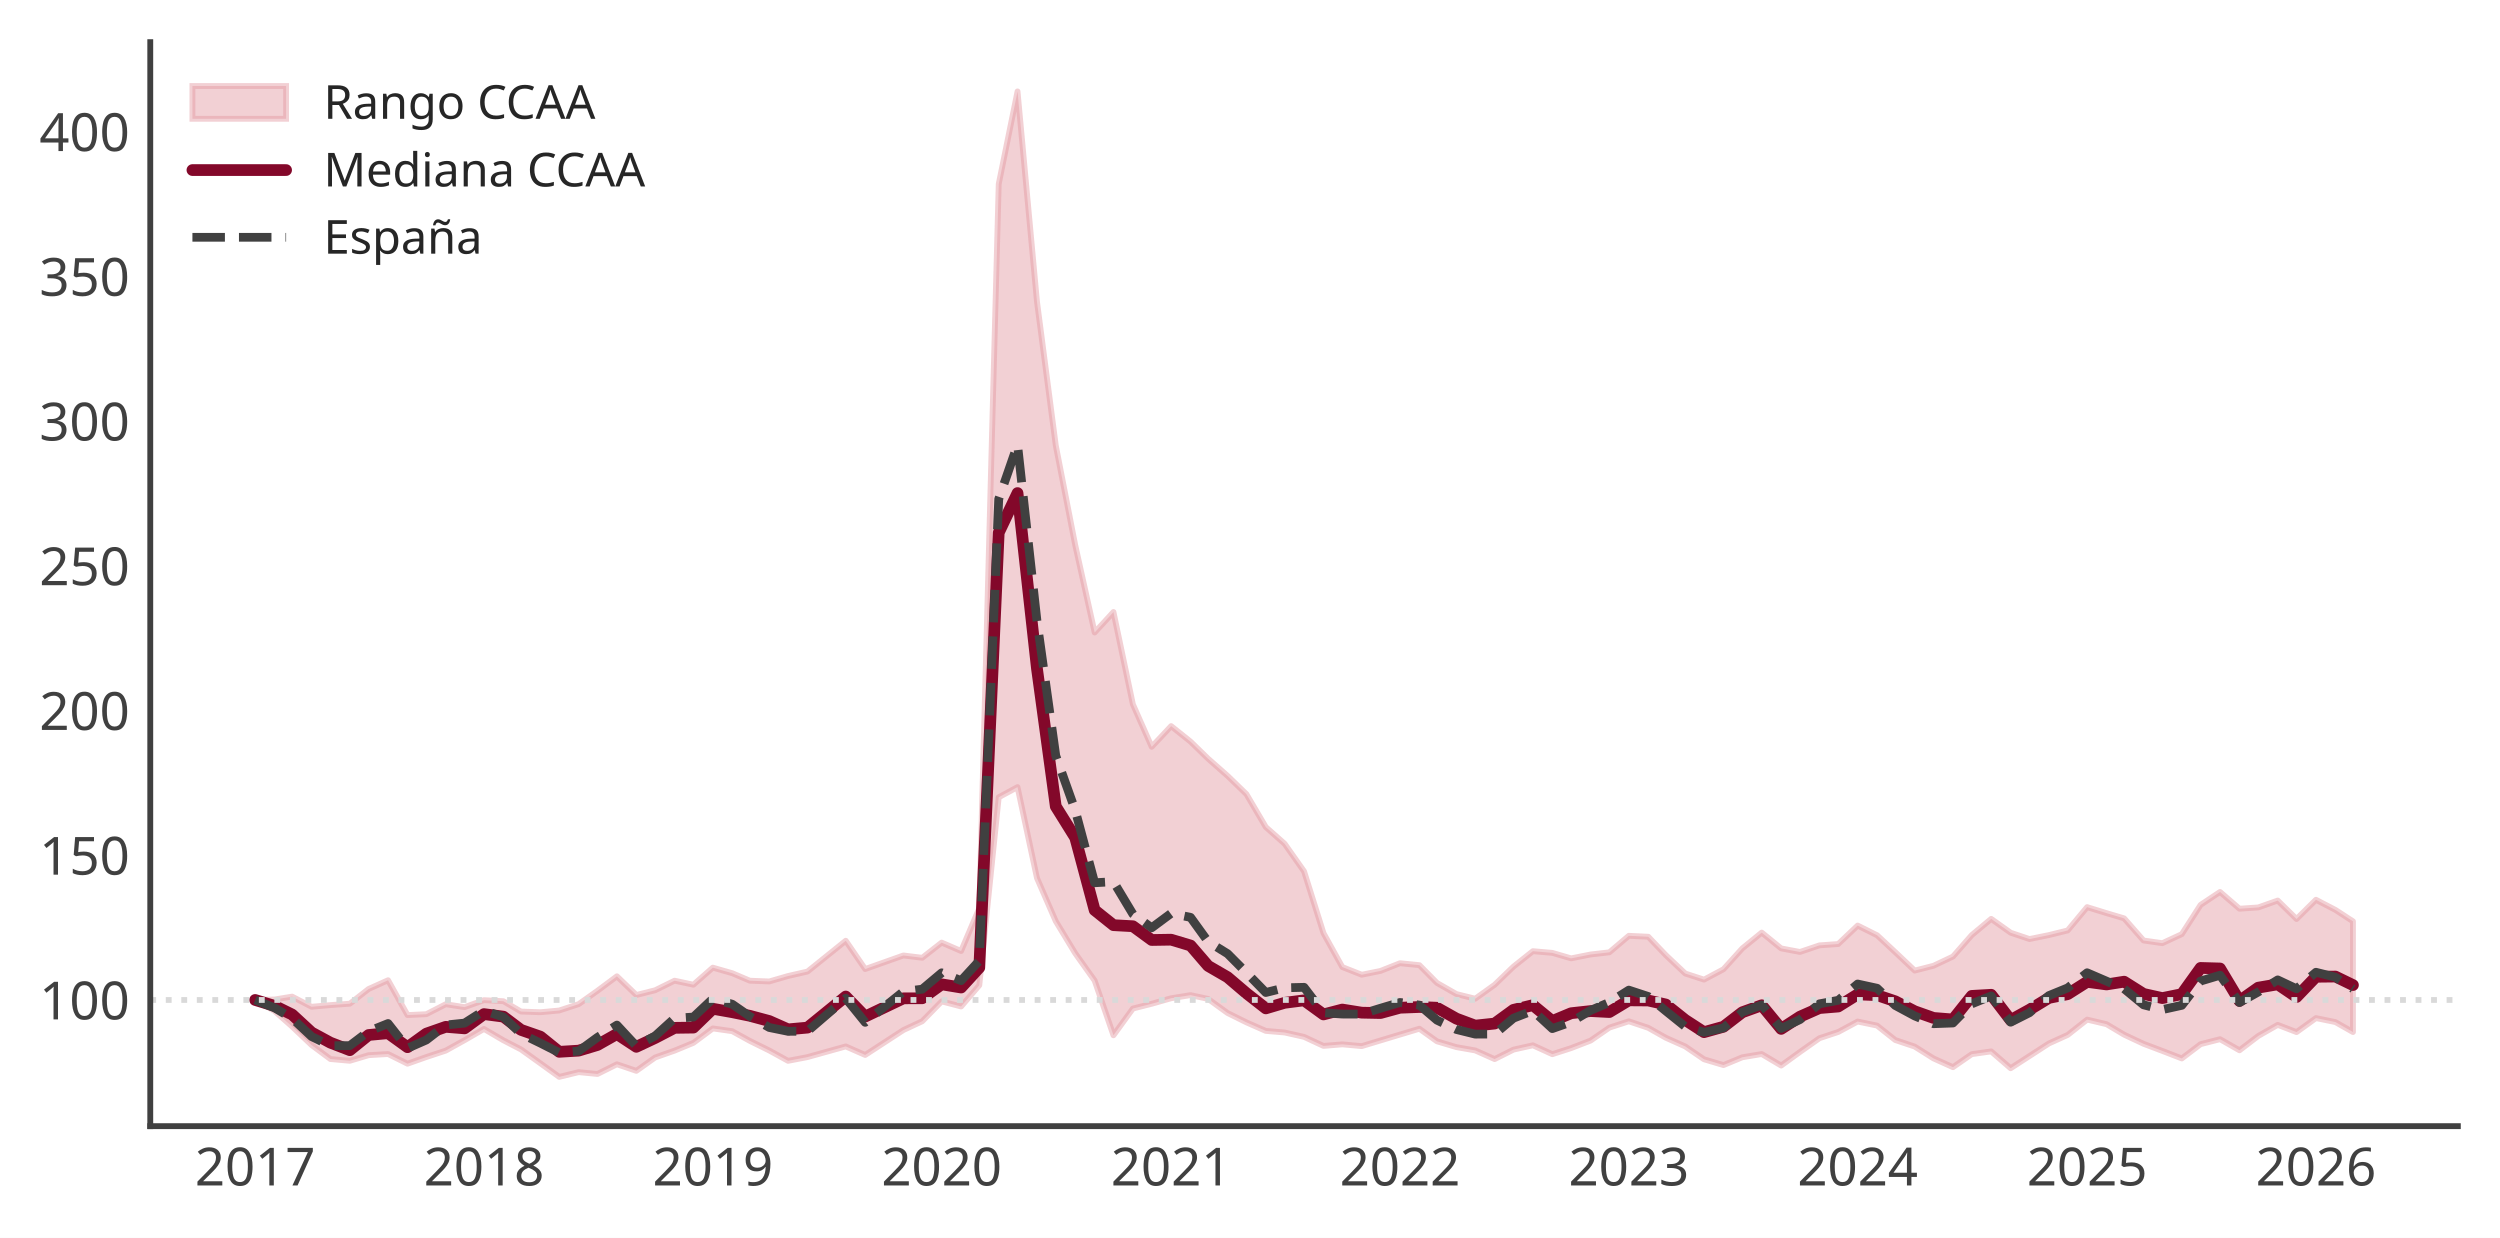
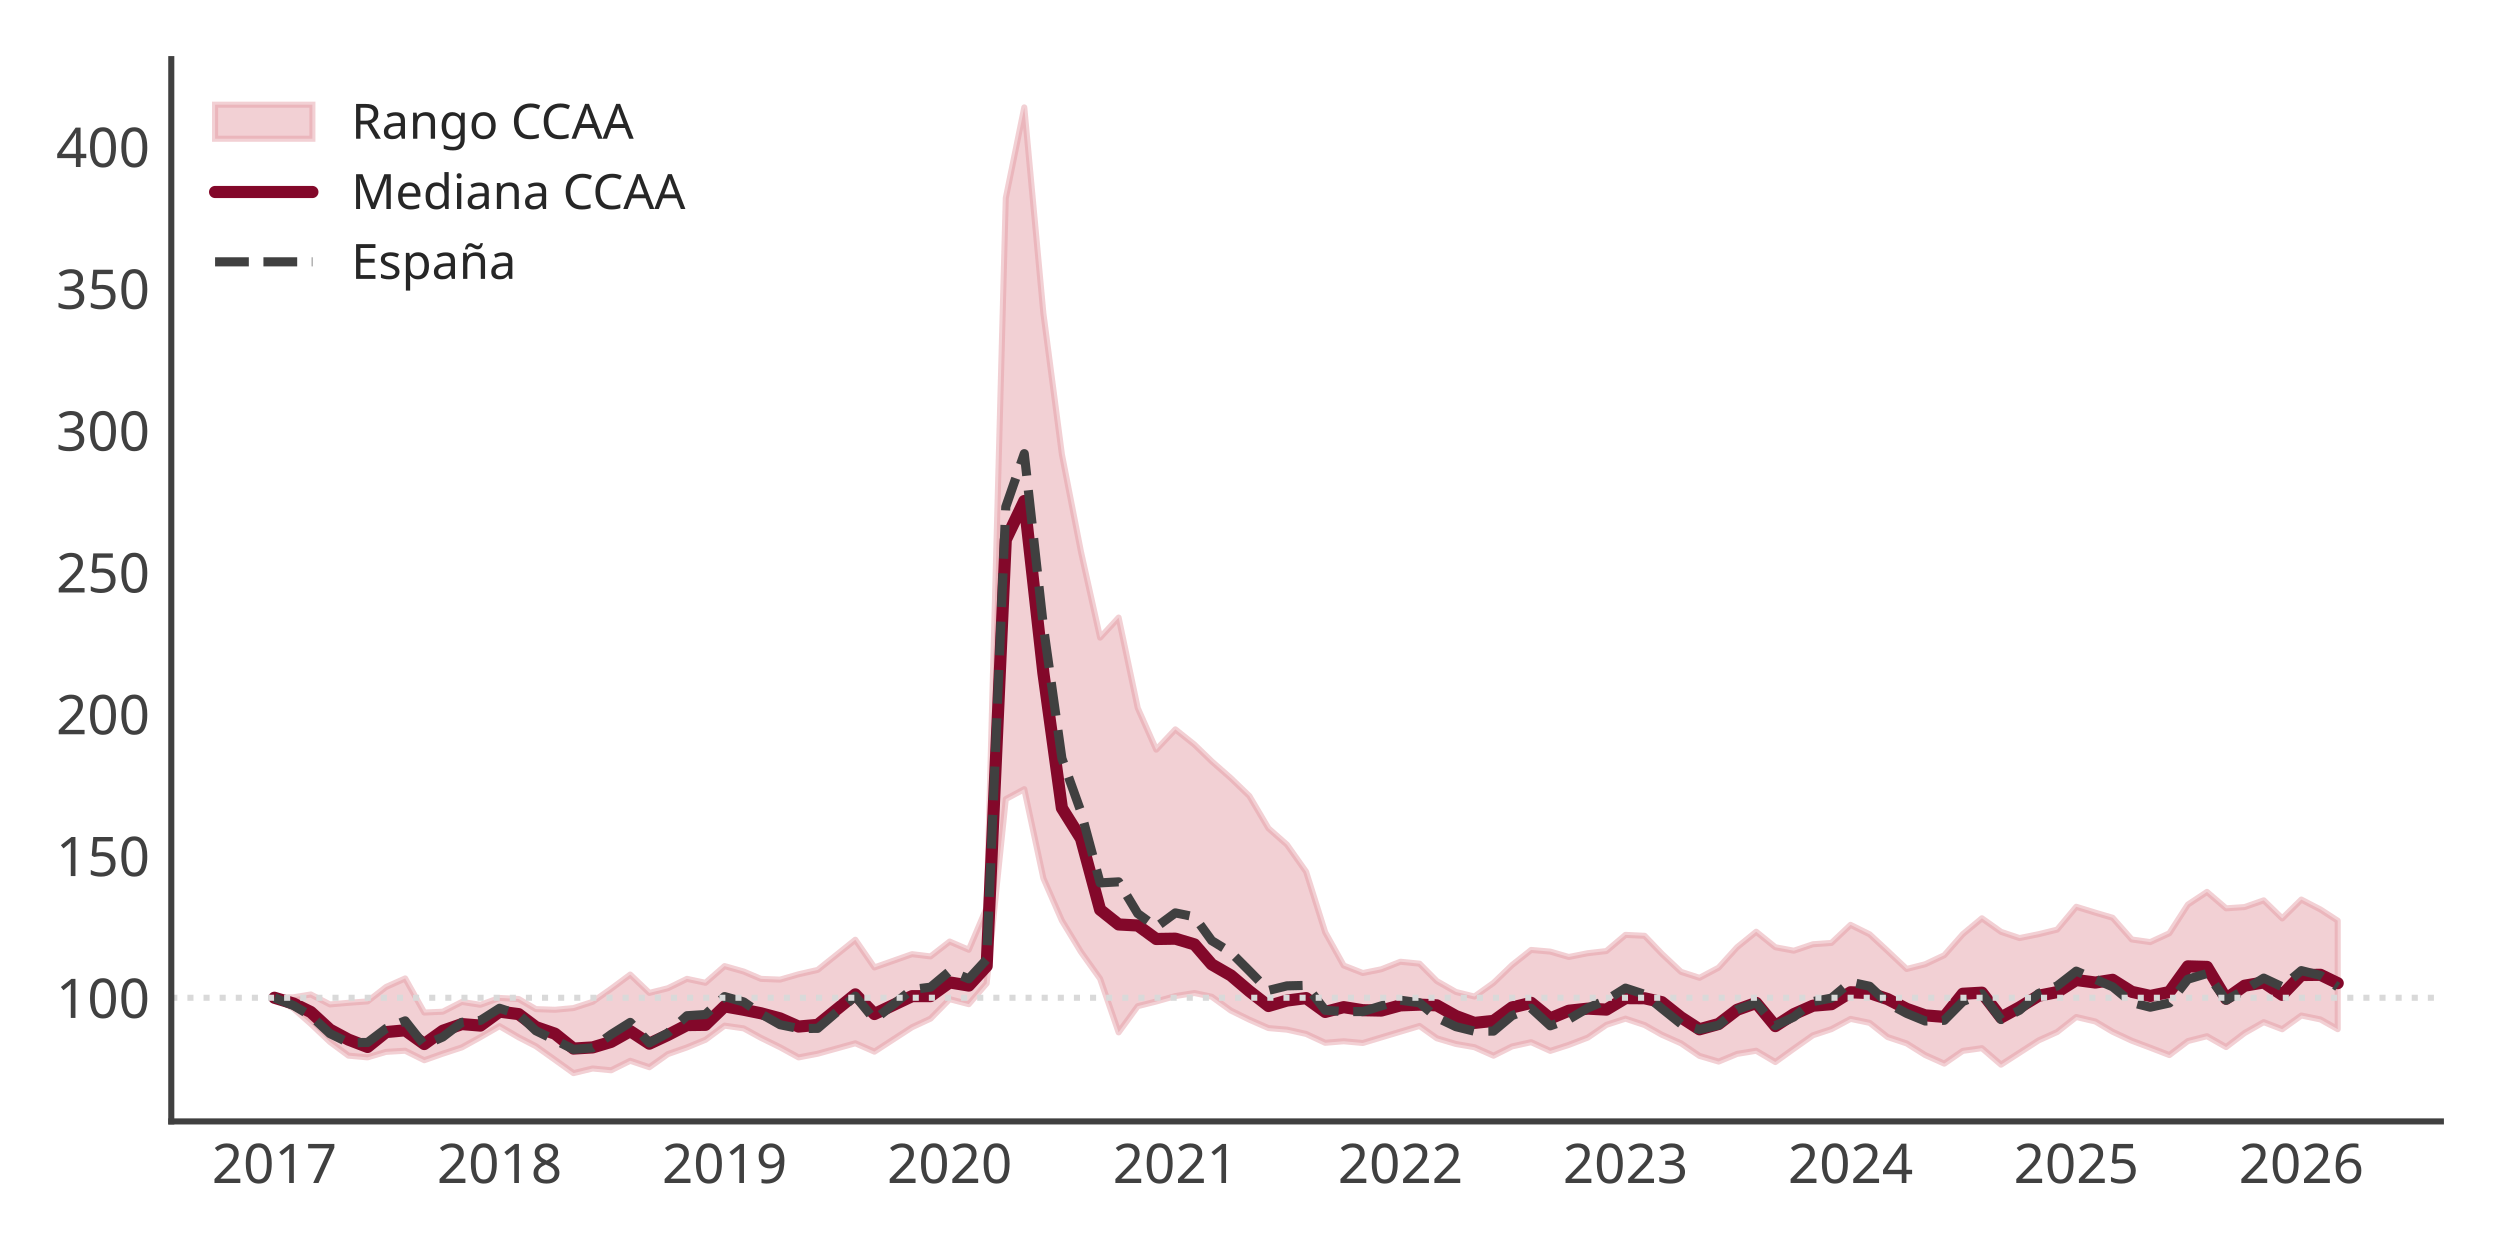
- <svg xmlns="http://www.w3.org/2000/svg" xmlns:xlink="http://www.w3.org/1999/xlink" width="426.984pt" height="211.417pt" viewBox="0 0 426.984 211.417" version="1.1">
+ <svg xmlns="http://www.w3.org/2000/svg" xmlns:xlink="http://www.w3.org/1999/xlink" width="411.024pt" height="205.512pt" viewBox="0 0 411.024 205.512" version="1.1">
  <defs>
    <style type="text/css">*{stroke-linejoin: round; stroke-linecap: butt}</style>
  </defs>
  <g id="figure_1">
    <g id="patch_1">
-       <path d="M 0 211.417  L 426.984 211.417  L 426.984 0  L 0 0  z " style="fill: #ffffff" />
+       <path d="M 0 205.512  L 411.024 205.512  L 411.024 0  L 0 0  z " style="fill: #ffffff" />
    </g>
    <g id="axes_1">
      <g id="patch_2">
-         <path d="M 25.664 192.34  L 419.784 192.34  L 419.784 7.2  L 25.664 7.2  z " style="fill: #ffffff" />
+         <path d="M 28.16 184.372  L 401.304 184.372  L 401.304 9.72  L 28.16 9.72  z " style="fill: #ffffff" />
      </g>
      <g id="matplotlib.axis_1">
        <g id="xtick_1">
          <g id="line2d_1" />
          <g id="text_1">
-             <text style="font-size: 9px; font-family: 'Century Gothic'; text-anchor: middle; fill: #404040" x="43.578" y="202.468" transform="rotate(-0 43.57845 202.4677)">2017</text>
+             <text style="font-size: 9px; font-family: 'Century Gothic'; text-anchor: middle; fill: #404040" x="45.121" y="194.499" transform="rotate(-0 45.12107 194.4995)">2017</text>
          </g>
        </g>
        <g id="xtick_2">
          <g id="line2d_2" />
          <g id="text_2">
-             <text style="font-size: 9px; font-family: 'Century Gothic'; text-anchor: middle; fill: #404040" x="82.663" y="202.468" transform="rotate(-0 82.66279 202.4677)">2018</text>
+             <text style="font-size: 9px; font-family: 'Century Gothic'; text-anchor: middle; fill: #404040" x="82.125" y="194.499" transform="rotate(-0 82.12521 194.4995)">2018</text>
          </g>
        </g>
        <g id="xtick_3">
          <g id="line2d_3" />
          <g id="text_3">
-             <text style="font-size: 9px; font-family: 'Century Gothic'; text-anchor: middle; fill: #404040" x="121.747" y="202.468" transform="rotate(-0 121.7471 202.4677)">2019</text>
+             <text style="font-size: 9px; font-family: 'Century Gothic'; text-anchor: middle; fill: #404040" x="119.129" y="194.499" transform="rotate(-0 119.1293 194.4995)">2019</text>
          </g>
        </g>
        <g id="xtick_4">
          <g id="line2d_4" />
          <g id="text_4">
-             <text style="font-size: 9px; font-family: 'Century Gothic'; text-anchor: middle; fill: #404040" x="160.831" y="202.468" transform="rotate(-0 160.8315 202.4677)">2020</text>
+             <text style="font-size: 9px; font-family: 'Century Gothic'; text-anchor: middle; fill: #404040" x="156.133" y="194.499" transform="rotate(-0 156.1335 194.4995)">2020</text>
          </g>
        </g>
        <g id="xtick_5">
          <g id="line2d_5" />
          <g id="text_5">
-             <text style="font-size: 9px; font-family: 'Century Gothic'; text-anchor: middle; fill: #404040" x="200.023" y="202.468" transform="rotate(-0 200.0229 202.4677)">2021</text>
+             <text style="font-size: 9px; font-family: 'Century Gothic'; text-anchor: middle; fill: #404040" x="193.239" y="194.499" transform="rotate(-0 193.239 194.4995)">2021</text>
          </g>
        </g>
        <g id="xtick_6">
          <g id="line2d_6" />
          <g id="text_6">
-             <text style="font-size: 9px; font-family: 'Century Gothic'; text-anchor: middle; fill: #404040" x="239.107" y="202.468" transform="rotate(-0 239.1072 202.4677)">2022</text>
+             <text style="font-size: 9px; font-family: 'Century Gothic'; text-anchor: middle; fill: #404040" x="230.243" y="194.499" transform="rotate(-0 230.2431 194.4995)">2022</text>
          </g>
        </g>
        <g id="xtick_7">
          <g id="line2d_7" />
          <g id="text_7">
-             <text style="font-size: 9px; font-family: 'Century Gothic'; text-anchor: middle; fill: #404040" x="278.192" y="202.468" transform="rotate(-0 278.1915 202.4677)">2023</text>
+             <text style="font-size: 9px; font-family: 'Century Gothic'; text-anchor: middle; fill: #404040" x="267.247" y="194.499" transform="rotate(-0 267.2473 194.4995)">2023</text>
          </g>
        </g>
        <g id="xtick_8">
          <g id="line2d_8" />
          <g id="text_8">
-             <text style="font-size: 9px; font-family: 'Century Gothic'; text-anchor: middle; fill: #404040" x="317.276" y="202.468" transform="rotate(-0 317.2759 202.4677)">2024</text>
+             <text style="font-size: 9px; font-family: 'Century Gothic'; text-anchor: middle; fill: #404040" x="304.251" y="194.499" transform="rotate(-0 304.2514 194.4995)">2024</text>
          </g>
        </g>
        <g id="xtick_9">
          <g id="line2d_9" />
          <g id="text_9">
-             <text style="font-size: 9px; font-family: 'Century Gothic'; text-anchor: middle; fill: #404040" x="356.467" y="202.468" transform="rotate(-0 356.4673 202.4677)">2025</text>
+             <text style="font-size: 9px; font-family: 'Century Gothic'; text-anchor: middle; fill: #404040" x="341.357" y="194.499" transform="rotate(-0 341.3569 194.4995)">2025</text>
          </g>
        </g>
        <g id="xtick_10">
          <g id="line2d_10" />
          <g id="text_10">
-             <text style="font-size: 9px; font-family: 'Century Gothic'; text-anchor: middle; fill: #404040" x="395.552" y="202.468" transform="rotate(-0 395.5516 202.4677)">2026</text>
+             <text style="font-size: 9px; font-family: 'Century Gothic'; text-anchor: middle; fill: #404040" x="378.361" y="194.499" transform="rotate(-0 378.3611 194.4995)">2026</text>
          </g>
        </g>
      </g>
      <g id="matplotlib.axis_2">
        <g id="ytick_1">
          <g id="line2d_11" />
          <g id="text_11">
-             <text style="font-size: 9px; font-family: 'Century Gothic'; text-anchor: end; fill: #404040" x="22.164" y="174.101" transform="rotate(-0 22.16391 174.1012)">100</text>
+             <text style="font-size: 9px; font-family: 'Century Gothic'; text-anchor: end; fill: #404040" x="24.66" y="167.354" transform="rotate(-0 24.66 167.354)">100</text>
          </g>
        </g>
        <g id="ytick_2">
          <g id="line2d_12" />
          <g id="text_12">
-             <text style="font-size: 9px; font-family: 'Century Gothic'; text-anchor: end; fill: #404040" x="22.164" y="149.384" transform="rotate(-0 22.16391 149.3839)">150</text>
+             <text style="font-size: 9px; font-family: 'Century Gothic'; text-anchor: end; fill: #404040" x="24.66" y="144.037" transform="rotate(-0 24.66 144.037)">150</text>
          </g>
        </g>
        <g id="ytick_3">
          <g id="line2d_13" />
          <g id="text_13">
-             <text style="font-size: 9px; font-family: 'Century Gothic'; text-anchor: end; fill: #404040" x="22.164" y="124.667" transform="rotate(-0 22.16391 124.6667)">200</text>
+             <text style="font-size: 9px; font-family: 'Century Gothic'; text-anchor: end; fill: #404040" x="24.66" y="120.72" transform="rotate(-0 24.66 120.7199)">200</text>
          </g>
        </g>
        <g id="ytick_4">
          <g id="line2d_14" />
          <g id="text_14">
-             <text style="font-size: 9px; font-family: 'Century Gothic'; text-anchor: end; fill: #404040" x="22.164" y="99.949" transform="rotate(-0 22.16391 99.94947)">250</text>
+             <text style="font-size: 9px; font-family: 'Century Gothic'; text-anchor: end; fill: #404040" x="24.66" y="97.403" transform="rotate(-0 24.66 97.40294)">250</text>
          </g>
        </g>
        <g id="ytick_5">
          <g id="line2d_15" />
          <g id="text_15">
-             <text style="font-size: 9px; font-family: 'Century Gothic'; text-anchor: end; fill: #404040" x="22.164" y="75.232" transform="rotate(-0 22.16391 75.23223)">300</text>
+             <text style="font-size: 9px; font-family: 'Century Gothic'; text-anchor: end; fill: #404040" x="24.66" y="74.086" transform="rotate(-0 24.66 74.08593)">300</text>
          </g>
        </g>
        <g id="ytick_6">
          <g id="line2d_16" />
          <g id="text_16">
-             <text style="font-size: 9px; font-family: 'Century Gothic'; text-anchor: end; fill: #404040" x="22.164" y="50.515" transform="rotate(-0 22.16391 50.51499)">350</text>
+             <text style="font-size: 9px; font-family: 'Century Gothic'; text-anchor: end; fill: #404040" x="24.66" y="50.769" transform="rotate(-0 24.66 50.76892)">350</text>
          </g>
        </g>
        <g id="ytick_7">
          <g id="line2d_17" />
          <g id="text_17">
-             <text style="font-size: 9px; font-family: 'Century Gothic'; text-anchor: end; fill: #404040" x="22.164" y="25.798" transform="rotate(-0 22.16391 25.79775)">400</text>
+             <text style="font-size: 9px; font-family: 'Century Gothic'; text-anchor: end; fill: #404040" x="24.66" y="27.452" transform="rotate(-0 24.66 27.45191)">400</text>
          </g>
        </g>
      </g>
      <g id="FillBetweenPolyCollection_1">
        <defs>
-           <path id="mb3a3eef271" d="M 43.578 -40.63  L 43.578 -40.63  L 46.898 -38.741  L 49.896 -36.084  L 53.216 -32.93  L 56.428 -30.542  L 59.748 -30.242  L 62.96 -31.199  L 66.279 -31.397  L 69.599 -29.744  L 72.811 -30.882  L 76.131 -31.981  L 79.343 -33.763  L 82.663 -35.683  L 85.982 -33.738  L 88.981 -32.186  L 92.3 -29.808  L 95.512 -27.492  L 98.832 -28.303  L 102.044 -27.99  L 105.364 -29.648  L 108.683 -28.524  L 111.896 -30.809  L 115.215 -31.978  L 118.428 -33.305  L 121.747 -35.77  L 125.067 -35.295  L 128.065 -33.642  L 131.384 -32.001  L 134.597 -30.233  L 137.916 -30.873  L 144.448 -32.696  L 147.768 -31.237  L 154.3 -35.495  L 157.512 -36.995  L 160.831 -40.388  L 164.151 -39.515  L 167.256 -43.139  L 170.576 -75.252  L 173.788 -76.985  L 177.108 -61.449  L 180.32 -54.082  L 183.64 -48.608  L 186.959 -43.941  L 190.171 -34.595  L 193.491 -39.165  L 196.703 -39.978  L 200.023 -40.922  L 203.342 -41.456  L 206.341 -40.812  L 209.66 -38.404  L 212.873 -36.81  L 216.192 -35.346  L 219.404 -35.074  L 222.724 -34.328  L 226.043 -32.783  L 229.256 -33.049  L 232.575 -32.746  L 235.788 -33.718  L 239.107 -34.719  L 242.427 -35.717  L 245.425 -33.567  L 248.744 -32.576  L 251.957 -32.012  L 255.276 -30.532  L 258.489 -32.148  L 261.808 -32.887  L 265.128 -31.37  L 268.34 -32.41  L 271.66 -33.693  L 274.872 -35.906  L 278.192 -36.987  L 281.511 -35.874  L 284.509 -34.179  L 287.829 -32.693  L 291.041 -30.497  L 294.361 -29.508  L 297.573 -30.842  L 300.893 -31.396  L 304.212 -29.428  L 307.424 -31.752  L 310.744 -34.095  L 313.956 -35.162  L 317.276 -36.947  L 320.595 -36.255  L 323.701 -33.787  L 327.02 -32.671  L 330.233 -30.647  L 333.552 -29.151  L 336.764 -31.376  L 340.084 -31.845  L 343.403 -28.97  L 346.616 -31.051  L 349.935 -33.202  L 353.148 -34.659  L 356.467 -37.277  L 359.787 -36.494  L 362.785 -34.705  L 366.105 -33.145  L 369.317 -31.929  L 372.636 -30.643  L 375.849 -33.083  L 379.168 -33.931  L 382.488 -32.034  L 385.7 -34.485  L 389.02 -36.379  L 392.232 -35.143  L 395.552 -37.534  L 398.871 -36.853  L 401.869 -35.153  L 401.869 -54.061  L 401.869 -54.061  L 398.871 -56.014  L 395.552 -57.741  L 392.232 -54.455  L 389.02 -57.607  L 385.7 -56.434  L 382.488 -56.213  L 379.168 -59.077  L 375.849 -56.865  L 372.636 -51.869  L 369.317 -50.329  L 366.105 -50.786  L 362.785 -54.567  L 359.787 -55.458  L 356.467 -56.486  L 353.148 -52.502  L 349.935 -51.709  L 346.616 -51.033  L 343.403 -52.118  L 340.084 -54.477  L 336.764 -51.708  L 333.552 -48.041  L 330.233 -46.469  L 327.02 -45.646  L 323.701 -48.789  L 320.595 -51.681  L 317.276 -53.336  L 313.956 -50.182  L 310.744 -49.954  L 307.424 -48.827  L 304.212 -49.435  L 300.893 -52.135  L 297.573 -49.432  L 294.361 -45.873  L 291.041 -44.102  L 287.829 -45.147  L 284.509 -48.286  L 281.511 -51.427  L 278.192 -51.587  L 274.872 -48.767  L 271.66 -48.396  L 268.34 -47.735  L 265.128 -48.673  L 261.808 -48.961  L 258.489 -46.322  L 255.276 -43.222  L 251.957 -40.841  L 248.744 -41.64  L 245.425 -43.537  L 242.427 -46.573  L 239.107 -46.906  L 235.788 -45.589  L 232.575 -44.938  L 229.256 -46.251  L 226.043 -52.037  L 222.724 -62.595  L 219.404 -67.309  L 216.192 -70.156  L 212.873 -75.791  L 209.66 -78.902  L 206.341 -81.829  L 203.342 -84.745  L 200.023 -87.403  L 196.703 -83.865  L 193.491 -91.12  L 190.171 -106.888  L 186.959 -103.388  L 183.64 -118.322  L 180.32 -135.334  L 177.108 -159.908  L 173.788 -195.802  L 170.576 -179.989  L 167.256 -56.31  L 164.151 -48.989  L 160.831 -50.426  L 157.512 -47.833  L 154.3 -48.229  L 147.768 -45.91  L 144.448 -50.741  L 137.916 -45.481  L 134.597 -44.721  L 131.384 -43.789  L 128.065 -43.92  L 125.067 -45.197  L 121.747 -46.148  L 118.428 -43.234  L 115.215 -43.922  L 111.896 -42.288  L 108.683 -41.475  L 105.364 -44.669  L 102.044 -42.196  L 98.832 -39.917  L 95.512 -38.831  L 92.3 -38.533  L 88.981 -38.65  L 85.982 -40.416  L 82.663 -40.596  L 79.343 -39.404  L 76.131 -39.9  L 72.811 -38.198  L 69.599 -38.049  L 66.279 -43.997  L 62.96 -42.507  L 59.748 -39.991  L 56.428 -39.752  L 53.216 -39.467  L 49.896 -41.201  L 46.898 -40.711  L 43.578 -40.63  z " style="stroke: #e397a0; stroke-opacity: 0.45" />
+           <path id="m641b2e4e8c" d="M 45.121 -41.472  L 45.121 -41.472  L 48.264 -39.69  L 51.103 -37.184  L 54.245 -34.208  L 57.287 -31.956  L 60.43 -31.672  L 63.471 -32.575  L 66.614 -32.763  L 69.757 -31.202  L 72.798 -32.276  L 75.941 -33.313  L 78.982 -34.994  L 82.125 -36.805  L 85.268 -34.97  L 88.107 -33.507  L 91.25 -31.264  L 94.291 -29.079  L 97.434 -29.843  L 100.475 -29.548  L 103.618 -31.112  L 106.761 -30.051  L 109.802 -32.207  L 112.945 -33.31  L 115.987 -34.562  L 119.129 -36.887  L 122.272 -36.439  L 125.111 -34.88  L 128.254 -33.332  L 131.295 -31.664  L 134.438 -32.268  L 140.622 -33.987  L 143.765 -32.611  L 149.949 -36.627  L 152.991 -38.043  L 156.133 -41.244  L 159.276 -40.42  L 162.216 -43.839  L 165.359 -74.133  L 168.401 -75.767  L 171.543 -61.112  L 174.585 -54.162  L 177.728 -48.998  L 180.87 -44.595  L 183.912 -35.779  L 187.055 -40.09  L 190.096 -40.857  L 193.239 -41.747  L 196.382 -42.251  L 199.22 -41.644  L 202.363 -39.372  L 205.405 -37.868  L 208.548 -36.487  L 211.589 -36.23  L 214.732 -35.527  L 217.875 -34.069  L 220.916 -34.321  L 224.059 -34.034  L 227.1 -34.952  L 230.243 -35.896  L 233.386 -36.837  L 236.225 -34.809  L 239.367 -33.874  L 242.409 -33.343  L 245.552 -31.946  L 248.593 -33.471  L 251.736 -34.168  L 254.879 -32.736  L 257.92 -33.718  L 261.063 -34.928  L 264.104 -37.015  L 267.247 -38.036  L 270.39 -36.986  L 273.229 -35.387  L 276.372 -33.985  L 279.413 -31.913  L 282.556 -30.98  L 285.597 -32.239  L 288.74 -32.761  L 291.883 -30.905  L 294.924 -33.097  L 298.067 -35.307  L 301.109 -36.314  L 304.251 -37.997  L 307.394 -37.345  L 310.334 -35.017  L 313.477 -33.964  L 316.519 -32.055  L 319.661 -30.643  L 322.703 -32.742  L 325.846 -33.184  L 328.988 -30.472  L 332.03 -32.436  L 335.173 -34.465  L 338.214 -35.839  L 341.357 -38.309  L 344.5 -37.571  L 347.338 -35.882  L 350.481 -34.411  L 353.523 -33.264  L 356.665 -32.05  L 359.707 -34.353  L 362.85 -35.153  L 365.993 -33.363  L 369.034 -35.675  L 372.177 -37.462  L 375.218 -36.296  L 378.361 -38.552  L 381.504 -37.909  L 384.343 -36.306  L 384.343 -54.142  L 384.343 -54.142  L 381.504 -55.985  L 378.361 -57.614  L 375.218 -54.514  L 372.177 -57.487  L 369.034 -56.381  L 365.993 -56.173  L 362.85 -58.874  L 359.707 -56.787  L 356.665 -52.074  L 353.523 -50.621  L 350.481 -51.053  L 347.338 -54.62  L 344.5 -55.46  L 341.357 -56.43  L 338.214 -52.671  L 335.173 -51.923  L 332.03 -51.285  L 328.988 -52.309  L 325.846 -54.535  L 322.703 -51.923  L 319.661 -48.463  L 316.519 -46.981  L 313.477 -46.204  L 310.334 -49.169  L 307.394 -51.897  L 304.251 -53.458  L 301.109 -50.483  L 298.067 -50.268  L 294.924 -49.205  L 291.883 -49.778  L 288.74 -52.325  L 285.597 -49.775  L 282.556 -46.418  L 279.413 -44.748  L 276.372 -45.733  L 273.229 -48.695  L 270.39 -51.657  L 267.247 -51.808  L 264.104 -49.148  L 261.063 -48.798  L 257.92 -48.175  L 254.879 -49.059  L 251.736 -49.331  L 248.593 -46.842  L 245.552 -43.917  L 242.409 -41.671  L 239.367 -42.425  L 236.225 -44.215  L 233.386 -47.078  L 230.243 -47.393  L 227.1 -46.15  L 224.059 -45.536  L 220.916 -46.775  L 217.875 -52.233  L 214.732 -62.193  L 211.589 -66.639  L 208.548 -69.325  L 205.405 -74.641  L 202.363 -77.576  L 199.22 -80.337  L 196.382 -83.088  L 193.239 -85.595  L 190.096 -82.258  L 187.055 -89.102  L 183.912 -103.976  L 180.87 -100.675  L 177.728 -114.762  L 174.585 -130.811  L 171.543 -153.992  L 168.401 -187.853  L 165.359 -172.936  L 162.216 -56.264  L 159.276 -49.358  L 156.133 -50.713  L 152.991 -48.267  L 149.949 -48.64  L 143.765 -46.453  L 140.622 -51.01  L 134.438 -46.048  L 131.295 -45.331  L 128.254 -44.452  L 125.111 -44.575  L 122.272 -45.781  L 119.129 -46.677  L 115.987 -43.928  L 112.945 -44.578  L 109.802 -43.036  L 106.761 -42.269  L 103.618 -45.282  L 100.475 -42.949  L 97.434 -40.799  L 94.291 -39.775  L 91.25 -39.494  L 88.107 -39.604  L 85.268 -41.27  L 82.125 -41.44  L 78.982 -40.315  L 75.941 -40.784  L 72.798 -39.177  L 69.757 -39.037  L 66.614 -44.648  L 63.471 -43.242  L 60.43 -40.869  L 57.287 -40.643  L 54.245 -40.375  L 51.103 -42.011  L 48.264 -41.549  L 45.121 -41.472  z " style="stroke: #e397a0; stroke-opacity: 0.45" />
        </defs>
-         <g clip-path="url(#p2ac95420d8)">
-           <use xlink:href="#mb3a3eef271" x="0" y="211.417" style="fill: #e397a0; fill-opacity: 0.45; stroke: #e397a0; stroke-opacity: 0.45" />
+         <g clip-path="url(#p4af1315d25)">
+           <use xlink:href="#m641b2e4e8c" x="0" y="205.512" style="fill: #e397a0; fill-opacity: 0.45; stroke: #e397a0; stroke-opacity: 0.45" />
        </g>
      </g>
      <g id="line2d_18">
-         <path d="M 43.578 170.787  L 46.898 171.799  L 49.896 173.277  L 53.216 176.344  L 56.428 178.081  L 59.748 179.364  L 62.96 176.771  L 66.279 176.461  L 69.599 178.854  L 72.811 176.539  L 76.131 175.376  L 79.343 175.638  L 82.663 173.203  L 85.982 173.637  L 88.981 175.896  L 92.3 177.052  L 95.512 179.645  L 98.832 179.442  L 102.044 178.478  L 105.364 176.603  L 108.683 178.789  L 111.896 177.278  L 115.215 175.55  L 118.428 175.505  L 121.747 172.289  L 125.067 172.879  L 128.065 173.492  L 131.384 174.385  L 134.597 175.808  L 137.916 175.51  L 144.448 170.2  L 147.768 173.624  L 154.3 170.507  L 157.512 170.5  L 160.831 168.115  L 164.151 168.665  L 167.256 165.266  L 170.576 90.976  L 173.788 84.213  L 177.108 114.2  L 180.32 137.73  L 183.64 143.061  L 186.959 155.444  L 190.171 158.012  L 193.491 158.195  L 196.703 160.546  L 200.023 160.491  L 203.342 161.489  L 206.341 164.971  L 209.66 166.894  L 212.873 169.632  L 216.192 172.226  L 219.404 171.276  L 222.724 170.85  L 226.043 173.26  L 229.256 172.424  L 232.575 172.957  L 235.788 173.022  L 239.107 172.116  L 242.427 171.988  L 245.425 172.113  L 248.744 173.975  L 251.957 175.171  L 255.276 174.817  L 258.489 172.477  L 261.808 171.673  L 265.128 174.389  L 268.34 173.051  L 271.66 172.683  L 274.872 172.853  L 278.192 170.852  L 281.511 170.877  L 284.509 171.558  L 287.829 174.203  L 291.041 176.286  L 294.361 175.361  L 297.573 172.888  L 300.893 171.69  L 304.212 175.727  L 307.424 173.642  L 310.744 172.172  L 313.956 171.908  L 317.276 169.834  L 320.595 169.968  L 323.701 171.014  L 327.02 172.72  L 330.233 173.856  L 333.552 174.121  L 336.764 170.093  L 340.084 169.901  L 343.403 174.229  L 346.616 172.458  L 349.935 170.438  L 353.148 169.801  L 356.467 167.694  L 359.787 168.138  L 362.785 167.663  L 366.105 169.755  L 369.317 170.469  L 372.636 169.792  L 375.849 165.316  L 379.168 165.411  L 382.488 170.953  L 385.7 168.685  L 389.02 168.114  L 392.232 170.285  L 395.552 166.826  L 398.871 166.787  L 401.869 168.244  " clip-path="url(#p2ac95420d8)" style="fill: none; stroke: #83082a; stroke-width: 2; stroke-linecap: round" />
+         <path d="M 45.121 164.04  L 48.264 164.995  L 51.103 166.389  L 54.245 169.282  L 57.287 170.92  L 60.43 172.13  L 63.471 169.685  L 66.614 169.392  L 69.757 171.65  L 72.798 169.466  L 75.941 168.369  L 78.982 168.616  L 82.125 166.319  L 85.268 166.729  L 88.107 168.859  L 91.25 169.949  L 94.291 172.396  L 97.434 172.205  L 100.475 171.295  L 103.618 169.526  L 106.761 171.589  L 109.802 170.163  L 112.945 168.533  L 115.987 168.49  L 119.129 165.457  L 122.272 166.013  L 125.111 166.591  L 128.254 167.434  L 131.295 168.777  L 134.438 168.496  L 140.622 163.486  L 143.765 166.716  L 149.949 163.776  L 152.991 163.769  L 156.133 161.519  L 159.276 162.038  L 162.216 158.832  L 165.359 88.75  L 168.401 82.371  L 171.543 110.658  L 174.585 132.855  L 177.728 137.884  L 180.87 149.566  L 183.912 151.989  L 187.055 152.161  L 190.096 154.379  L 193.239 154.327  L 196.382 155.269  L 199.22 158.553  L 202.363 160.367  L 205.405 162.95  L 208.548 165.397  L 211.589 164.501  L 214.732 164.099  L 217.875 166.372  L 220.916 165.584  L 224.059 166.087  L 227.1 166.148  L 230.243 165.294  L 233.386 165.173  L 236.225 165.29  L 239.367 167.048  L 242.409 168.176  L 245.552 167.842  L 248.593 165.634  L 251.736 164.876  L 254.879 167.438  L 257.92 166.175  L 261.063 165.828  L 264.104 165.989  L 267.247 164.101  L 270.39 164.125  L 273.229 164.767  L 276.372 167.262  L 279.413 169.227  L 282.556 168.354  L 285.597 166.022  L 288.74 164.892  L 291.883 168.7  L 294.924 166.733  L 298.067 165.346  L 301.109 165.098  L 304.251 163.14  L 307.394 163.267  L 310.334 164.254  L 313.477 165.864  L 316.519 166.935  L 319.661 167.185  L 322.703 163.385  L 325.846 163.204  L 328.988 167.286  L 332.03 165.616  L 335.173 163.711  L 338.214 163.11  L 341.357 161.122  L 344.5 161.541  L 347.338 161.092  L 350.481 163.066  L 353.523 163.74  L 356.665 163.101  L 359.707 158.879  L 362.85 158.968  L 365.993 164.197  L 369.034 162.057  L 372.177 161.518  L 375.218 163.566  L 378.361 160.303  L 381.504 160.266  L 384.343 161.641  " clip-path="url(#p4af1315d25)" style="fill: none; stroke: #83082a; stroke-width: 2; stroke-linecap: round" />
      </g>
      <g id="line2d_19">
-         <path d="M 43.578 170.787  L 46.898 172.139  L 49.896 173.922  L 53.216 177.033  L 56.428 178.604  L 59.748 178.586  L 62.96 176.151  L 66.279 174.812  L 69.599 179.036  L 72.811 177.623  L 76.131 175.068  L 79.343 174.738  L 82.663 172.62  L 85.982 173.696  L 88.981 176.546  L 92.3 178.158  L 95.512 179.788  L 98.832 179.519  L 102.044 177.173  L 105.364 175.082  L 108.683 178.656  L 111.896 176.931  L 115.215 173.917  L 118.428 173.707  L 121.747 170.583  L 125.067 171.518  L 128.065 173.593  L 131.384 175.488  L 134.597 176.143  L 137.916 176.124  L 144.448 170.501  L 147.768 174.604  L 154.3 169.347  L 157.512 168.945  L 160.831 166.155  L 164.151 167.488  L 167.256 164.102  L 170.576 85.241  L 173.788 75.959  L 177.108 106.059  L 180.32 129.072  L 183.64 138.388  L 186.959 150.769  L 190.171 150.587  L 193.491 156.112  L 196.703 158.458  L 200.023 155.995  L 203.342 156.684  L 206.341 160.836  L 209.66 162.883  L 212.873 166.112  L 216.192 169.513  L 219.404 168.712  L 222.724 168.63  L 226.043 172.973  L 229.256 173.194  L 232.575 173.193  L 235.788 172.2  L 239.107 171.216  L 242.427 171.669  L 245.425 174.236  L 248.744 175.829  L 251.957 176.621  L 255.276 176.602  L 258.489 173.898  L 261.808 172.613  L 265.128 175.677  L 268.34 174.548  L 271.66 172.568  L 274.872 171.196  L 278.192 169.108  L 281.511 170.196  L 284.509 172.665  L 287.829 175.337  L 291.041 176.318  L 294.361 175.558  L 297.573 172.871  L 300.893 171.638  L 304.212 175.655  L 307.424 174.136  L 310.744 171.45  L 313.956 170.851  L 317.276 168.064  L 320.595 168.787  L 323.701 171.728  L 327.02 173.517  L 330.233 174.841  L 333.552 174.72  L 336.764 171.454  L 340.084 170.096  L 343.403 174.583  L 346.616 172.968  L 349.935 170.042  L 353.148 168.729  L 356.467 166.147  L 359.787 167.576  L 362.785 168.879  L 366.105 171.619  L 369.317 172.435  L 372.636 171.703  L 375.849 167.556  L 379.168 166.563  L 382.488 171.216  L 385.7 169.423  L 389.02 167.364  L 392.232 168.876  L 395.552 166.059  L 398.871 166.889  L 401.869 168.887  " clip-path="url(#p2ac95420d8)" style="fill: none; stroke-dasharray: 5.55,2.4; stroke-dashoffset: 0; stroke: #404040; stroke-width: 1.5" />
+         <path d="M 45.121 164.04  L 48.264 165.316  L 51.103 166.998  L 54.245 169.932  L 57.287 171.414  L 60.43 171.397  L 63.471 169.1  L 66.614 167.837  L 69.757 171.821  L 72.798 170.489  L 75.941 168.079  L 78.982 167.767  L 82.125 165.769  L 85.268 166.784  L 88.107 169.472  L 91.25 170.993  L 94.291 172.531  L 97.434 172.277  L 100.475 170.064  L 103.618 168.091  L 106.761 171.463  L 109.802 169.836  L 112.945 166.993  L 115.987 166.795  L 119.129 163.848  L 122.272 164.729  L 125.111 166.687  L 128.254 168.475  L 131.295 169.092  L 134.438 169.075  L 140.622 163.77  L 143.765 167.64  L 149.949 162.682  L 152.991 162.302  L 156.133 159.671  L 159.276 160.928  L 162.216 157.734  L 165.359 83.34  L 168.401 74.584  L 171.543 102.978  L 174.585 124.688  L 177.728 133.476  L 180.87 145.156  L 183.912 144.984  L 187.055 150.196  L 190.096 152.409  L 193.239 150.086  L 196.382 150.736  L 199.22 154.652  L 202.363 156.583  L 205.405 159.63  L 208.548 162.838  L 211.589 162.082  L 214.732 162.005  L 217.875 166.102  L 220.916 166.311  L 224.059 166.309  L 227.1 165.373  L 230.243 164.445  L 233.386 164.872  L 236.225 167.294  L 239.367 168.796  L 242.409 169.544  L 245.552 169.525  L 248.593 166.975  L 251.736 165.762  L 254.879 168.653  L 257.92 167.588  L 261.063 165.72  L 264.104 164.426  L 267.247 162.456  L 270.39 163.482  L 273.229 165.812  L 276.372 168.332  L 279.413 169.258  L 282.556 168.541  L 285.597 166.005  L 288.74 164.843  L 291.883 168.632  L 294.924 167.199  L 298.067 164.665  L 301.109 164.1  L 304.251 161.471  L 307.394 162.153  L 310.334 164.927  L 313.477 166.615  L 316.519 167.864  L 319.661 167.75  L 322.703 164.669  L 325.846 163.388  L 328.988 167.621  L 332.03 166.097  L 335.173 163.337  L 338.214 162.098  L 341.357 159.663  L 344.5 161.01  L 347.338 162.24  L 350.481 164.824  L 353.523 165.595  L 356.665 164.904  L 359.707 160.992  L 362.85 160.055  L 365.993 164.445  L 369.034 162.753  L 372.177 160.811  L 375.218 162.237  L 378.361 159.58  L 381.504 160.362  L 384.343 162.247  " clip-path="url(#p4af1315d25)" style="fill: none; stroke-dasharray: 5.55,2.4; stroke-dashoffset: 0; stroke: #404040; stroke-width: 1.5" />
      </g>
      <g id="line2d_20">
-         <path d="M 25.664 170.787  L 419.784 170.787  " clip-path="url(#p2ac95420d8)" style="fill: none; stroke-dasharray: 1,1.65; stroke-dashoffset: 0; stroke: #d9d9d9" />
+         <path d="M 28.16 164.04  L 401.304 164.04  " clip-path="url(#p4af1315d25)" style="fill: none; stroke-dasharray: 1,1.65; stroke-dashoffset: 0; stroke: #d9d9d9" />
      </g>
      <g id="patch_3">
-         <path d="M 25.664 192.34  L 25.664 7.2  " style="fill: none; stroke: #404040; stroke-linejoin: miter; stroke-linecap: square" />
+         <path d="M 28.16 184.372  L 28.16 9.72  " style="fill: none; stroke: #404040; stroke-linejoin: miter; stroke-linecap: square" />
      </g>
      <g id="patch_4">
-         <path d="M 25.664 192.34  L 419.784 192.34  " style="fill: none; stroke: #404040; stroke-linejoin: miter; stroke-linecap: square" />
+         <path d="M 28.16 184.372  L 401.304 184.372  " style="fill: none; stroke: #404040; stroke-linejoin: miter; stroke-linecap: square" />
      </g>
      <g id="legend_1">
        <g id="patch_5">
-           <path d="M 32.864 20.291  L 48.864 20.291  L 48.864 14.691  L 32.864 14.691  z " style="fill: #e397a0; fill-opacity: 0.45; stroke: #e397a0; stroke-opacity: 0.45; stroke-linejoin: miter" />
+           <path d="M 35.36 22.811  L 51.36 22.811  L 51.36 17.211  L 35.36 17.211  z " style="fill: #e397a0; fill-opacity: 0.45; stroke: #e397a0; stroke-opacity: 0.45; stroke-linejoin: miter" />
        </g>
        <g id="text_18">
-           <text style="font-size: 8px; font-family: 'Century Gothic'; text-anchor: start; fill: #262626" x="55.264" y="20.291" transform="rotate(-0 55.26391 20.29125)">Rango CCAA</text>
+           <text style="font-size: 8px; font-family: 'Century Gothic'; text-anchor: start; fill: #262626" x="57.76" y="22.811" transform="rotate(-0 57.76 22.81125)">Rango CCAA</text>
        </g>
        <g id="line2d_21">
-           <path d="M 32.864 29.046  L 40.864 29.046  L 48.864 29.046  " style="fill: none; stroke: #83082a; stroke-width: 2; stroke-linecap: round" />
+           <path d="M 35.36 31.566  L 43.36 31.566  L 51.36 31.566  " style="fill: none; stroke: #83082a; stroke-width: 2; stroke-linecap: round" />
        </g>
        <g id="text_19">
-           <text style="font-size: 8px; font-family: 'Century Gothic'; text-anchor: start; fill: #262626" x="55.264" y="31.846" transform="rotate(-0 55.26391 31.84625)">Mediana CCAA</text>
+           <text style="font-size: 8px; font-family: 'Century Gothic'; text-anchor: start; fill: #262626" x="57.76" y="34.366" transform="rotate(-0 57.76 34.36625)">Mediana CCAA</text>
        </g>
        <g id="line2d_22">
-           <path d="M 32.864 40.531  L 40.864 40.531  L 48.864 40.531  " style="fill: none; stroke-dasharray: 5.55,2.4; stroke-dashoffset: 0; stroke: #404040; stroke-width: 1.5" />
+           <path d="M 35.36 43.051  L 43.36 43.051  L 51.36 43.051  " style="fill: none; stroke-dasharray: 5.55,2.4; stroke-dashoffset: 0; stroke: #404040; stroke-width: 1.5" />
        </g>
        <g id="text_20">
-           <text style="font-size: 8px; font-family: 'Century Gothic'; text-anchor: start; fill: #262626" x="55.264" y="43.331" transform="rotate(-0 55.26391 43.33125)">España</text>
+           <text style="font-size: 8px; font-family: 'Century Gothic'; text-anchor: start; fill: #262626" x="57.76" y="45.851" transform="rotate(-0 57.76 45.85125)">España</text>
        </g>
      </g>
    </g>
  </g>
  <defs>
-     <clipPath id="p2ac95420d8">
-       <rect x="25.664" y="7.2" width="394.12" height="185.14" />
+     <clipPath id="p4af1315d25">
+       <rect x="28.16" y="9.72" width="373.144" height="174.652" />
    </clipPath>
  </defs>
</svg>
